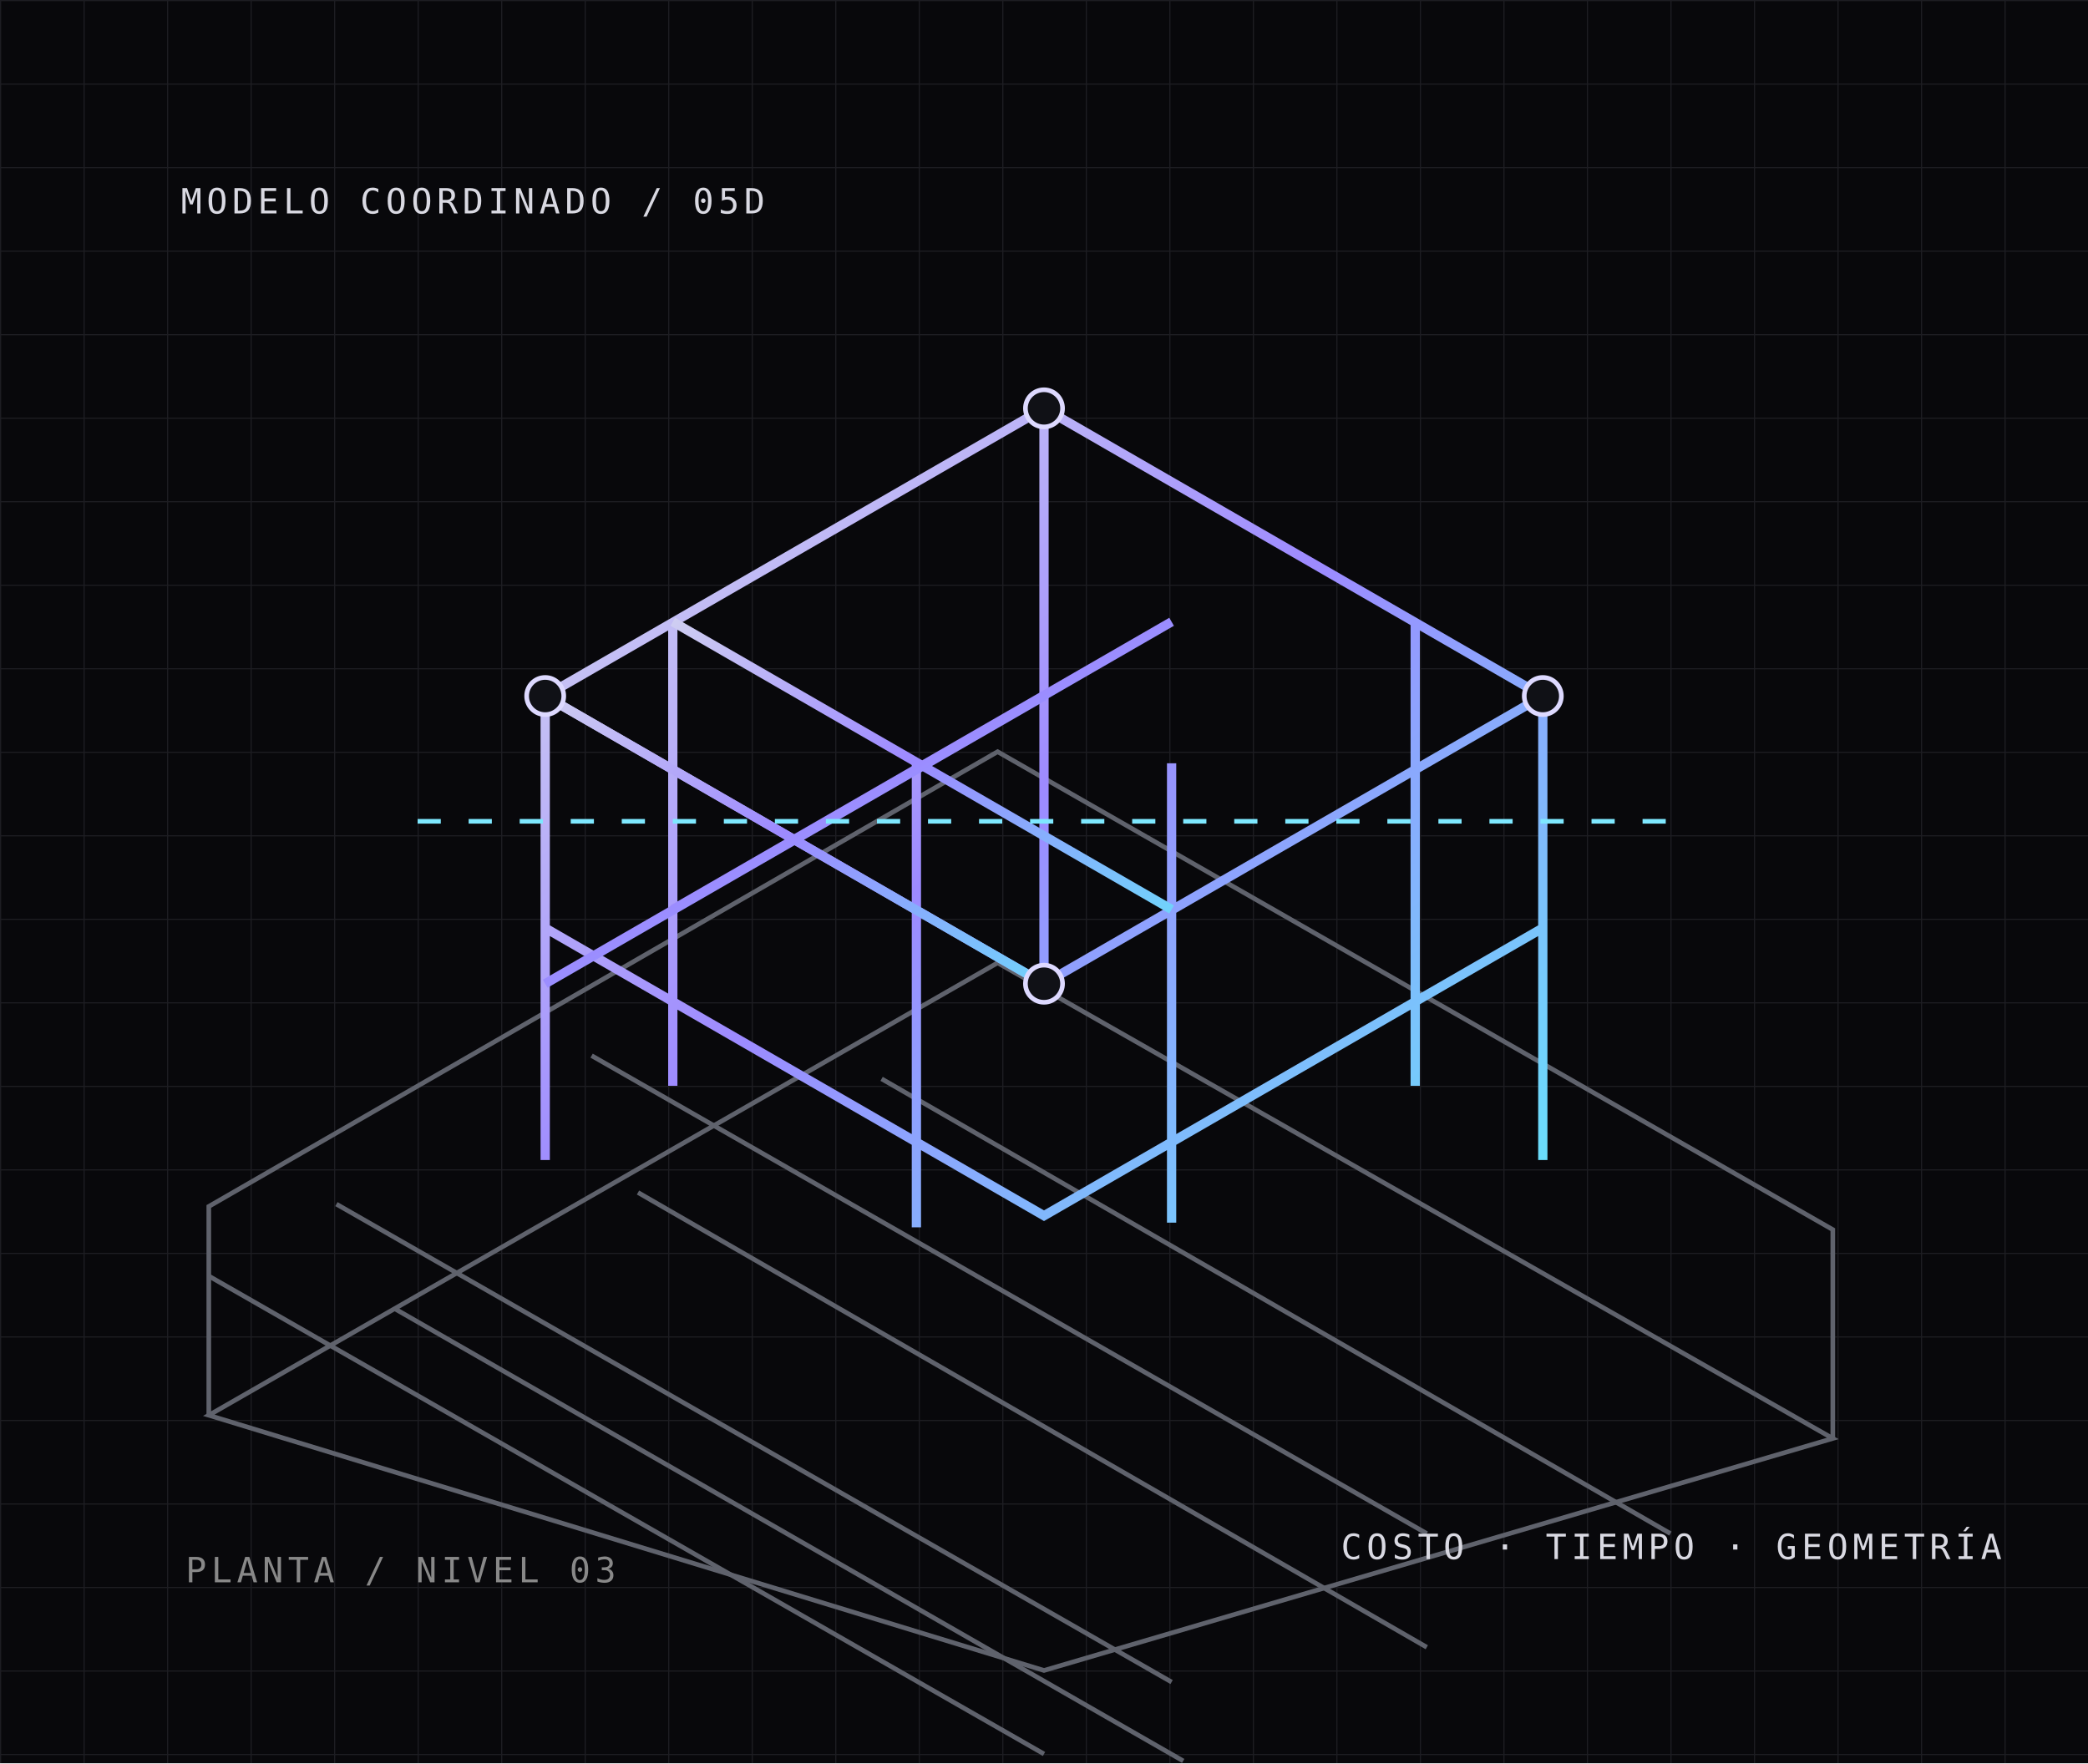
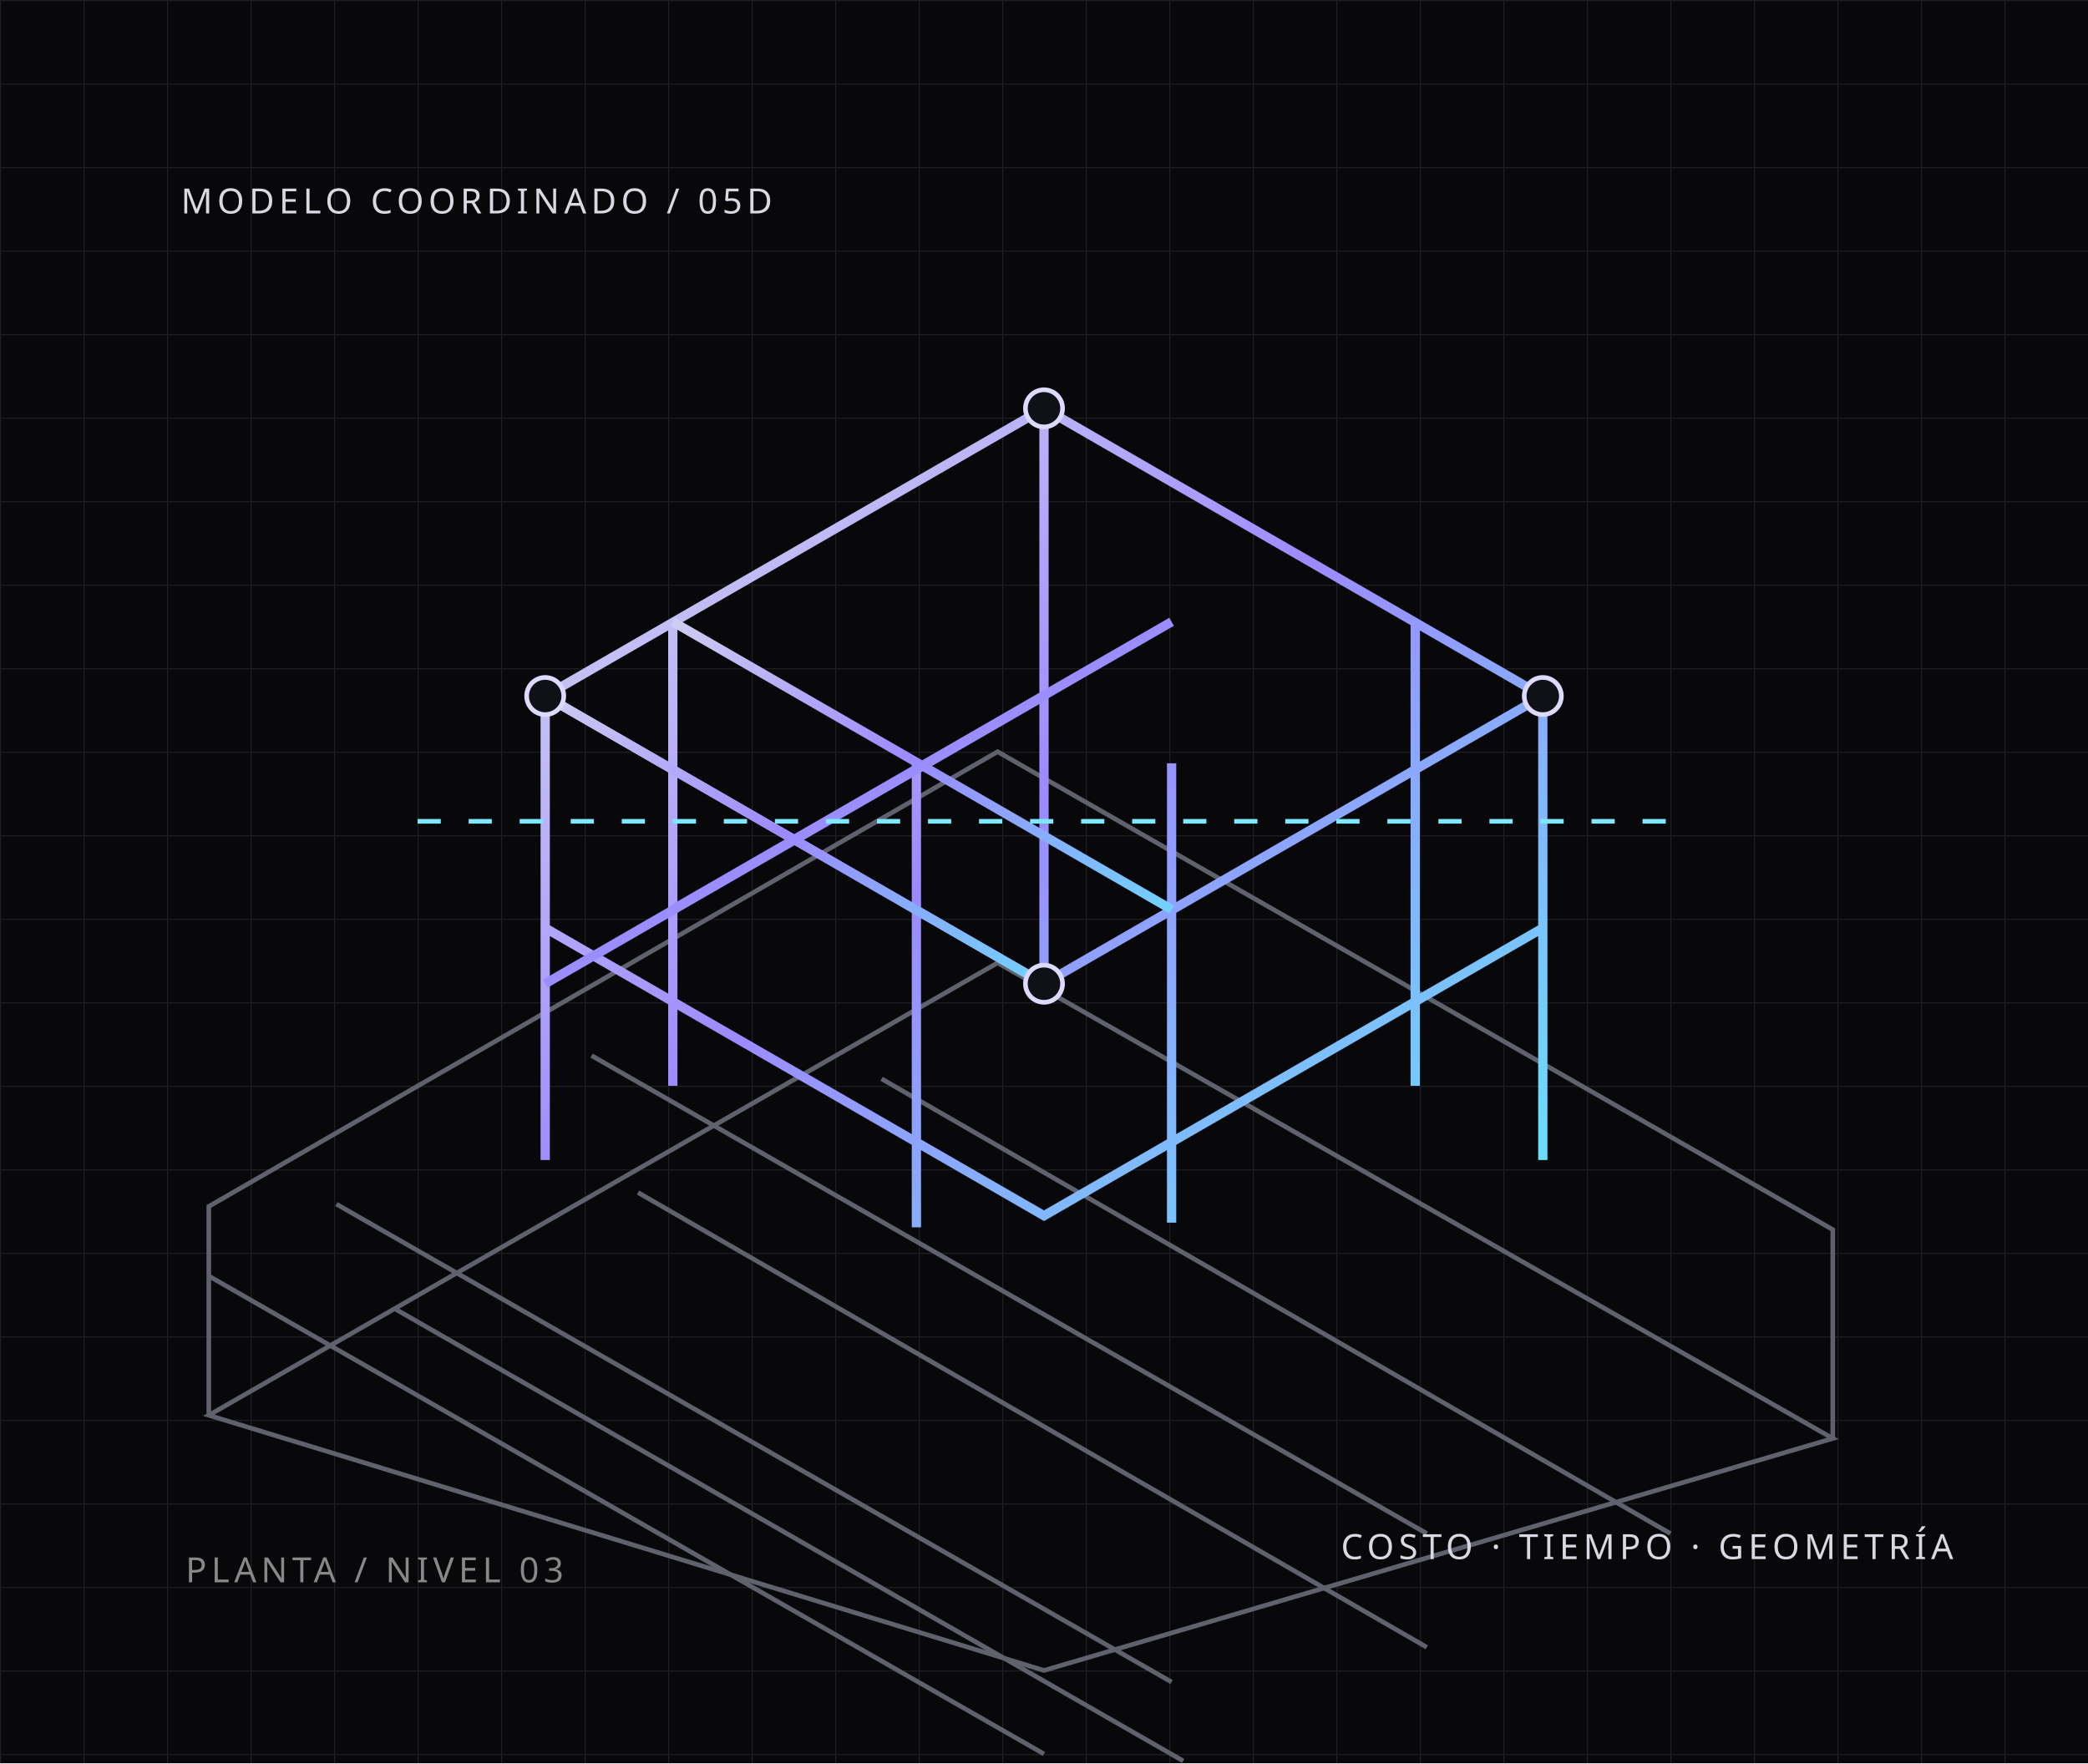
<svg xmlns="http://www.w3.org/2000/svg" viewBox="0 0 900 760" role="img" aria-labelledby="t d">
  <defs>
    <linearGradient id="g" x2="1" y2="1">
      <stop stop-color="#dce0ee" />
      <stop offset=".48" stop-color="#9d8aff" />
      <stop offset="1" stop-color="#66e4fa" />
    </linearGradient>
    <pattern id="grid" width="36" height="36" patternUnits="userSpaceOnUse">
      <path d="M36 0H0V36" fill="none" stroke="#8c8c9c" stroke-opacity=".16" />
    </pattern>
    <filter id="glow">
      <feGaussianBlur stdDeviation="8" result="b" />
      <feMerge>
        <feMergeNode in="b" />
        <feMergeNode in="SourceGraphic" />
      </feMerge>
    </filter>
  </defs>
  <rect width="900" height="760" fill="#08080b" />
  <rect width="900" height="760" fill="url(#grid)" />
  <g fill="none" stroke="#5f626c" stroke-width="2">
    <path d="M90 610 430 415 790 620 450 720Z" />
    <path d="M90 610v-90l340-196 360 206v90" />
    <path d="m170 564 340 195m-235-245 340 196m-235-245 340 196M90 550l360 206m-305-237 360 206m-250-270 360 206" />
  </g>
  <g class="bim-structure" fill="none" stroke="url(#g)" stroke-width="4">
    <path d="m235 500 0-200 215-124 215 124v200M235 300l215 124 215-124M450 424v-248M235 400l215 124 215-124M235 300l215-124 215 124M290 468V268m105 261V329m110 198V329m105 139V268" />
    <path d="M290 268 505 392m0-124L290 392m-55-92 215 124m0-124-215 124" />
  </g>
  <g fill="#101116" stroke="#ddd9ff" stroke-width="2">
    <circle class="node node-a" cx="235" cy="300" r="8" />
    <circle class="node node-b" cx="450" cy="176" r="8" />
    <circle class="node node-c" cx="665" cy="300" r="8" />
    <circle class="node node-d" cx="450" cy="424" r="8" />
  </g>
  <path class="bim-scan" d="M180 354h540" stroke="#7ee8ff" stroke-width="2" stroke-dasharray="10 12" />
-   <g fill="#d9d9e2" font-family="monospace" font-size="15" letter-spacing="2">
+   <g fill="#d9d9e2" font-family="Montserrat, sans-serif" font-size="15" letter-spacing="2">
    <text x="78" y="92">MODELO COORDINADO / 05D</text>
    <text x="578" y="672">COSTO · TIEMPO · GEOMETRÍA</text>
    <text x="80" y="682" fill="#888">PLANTA / NIVEL 03</text>
  </g>
  <style>@media(prefers-reduced-motion:no-preference){.bim-scan{animation:scan 5s ease-in-out infinite}.bim-structure{animation:breath 7s ease-in-out infinite}.node{animation:pulse 2.4s ease-in-out infinite;transform-box:fill-box;transform-origin:center}.node-b{animation-delay:.4s}.node-c{animation-delay:.8s}.node-d{animation-delay:1.2s}}@keyframes scan{0%,100%{transform:translateY(-100px);opacity:.2}50%{transform:translateY(120px);opacity:1}}@keyframes breath{50%{opacity:.55}}@keyframes pulse{50%{r:13;fill:#7ee8ff}}</style>
</svg>
